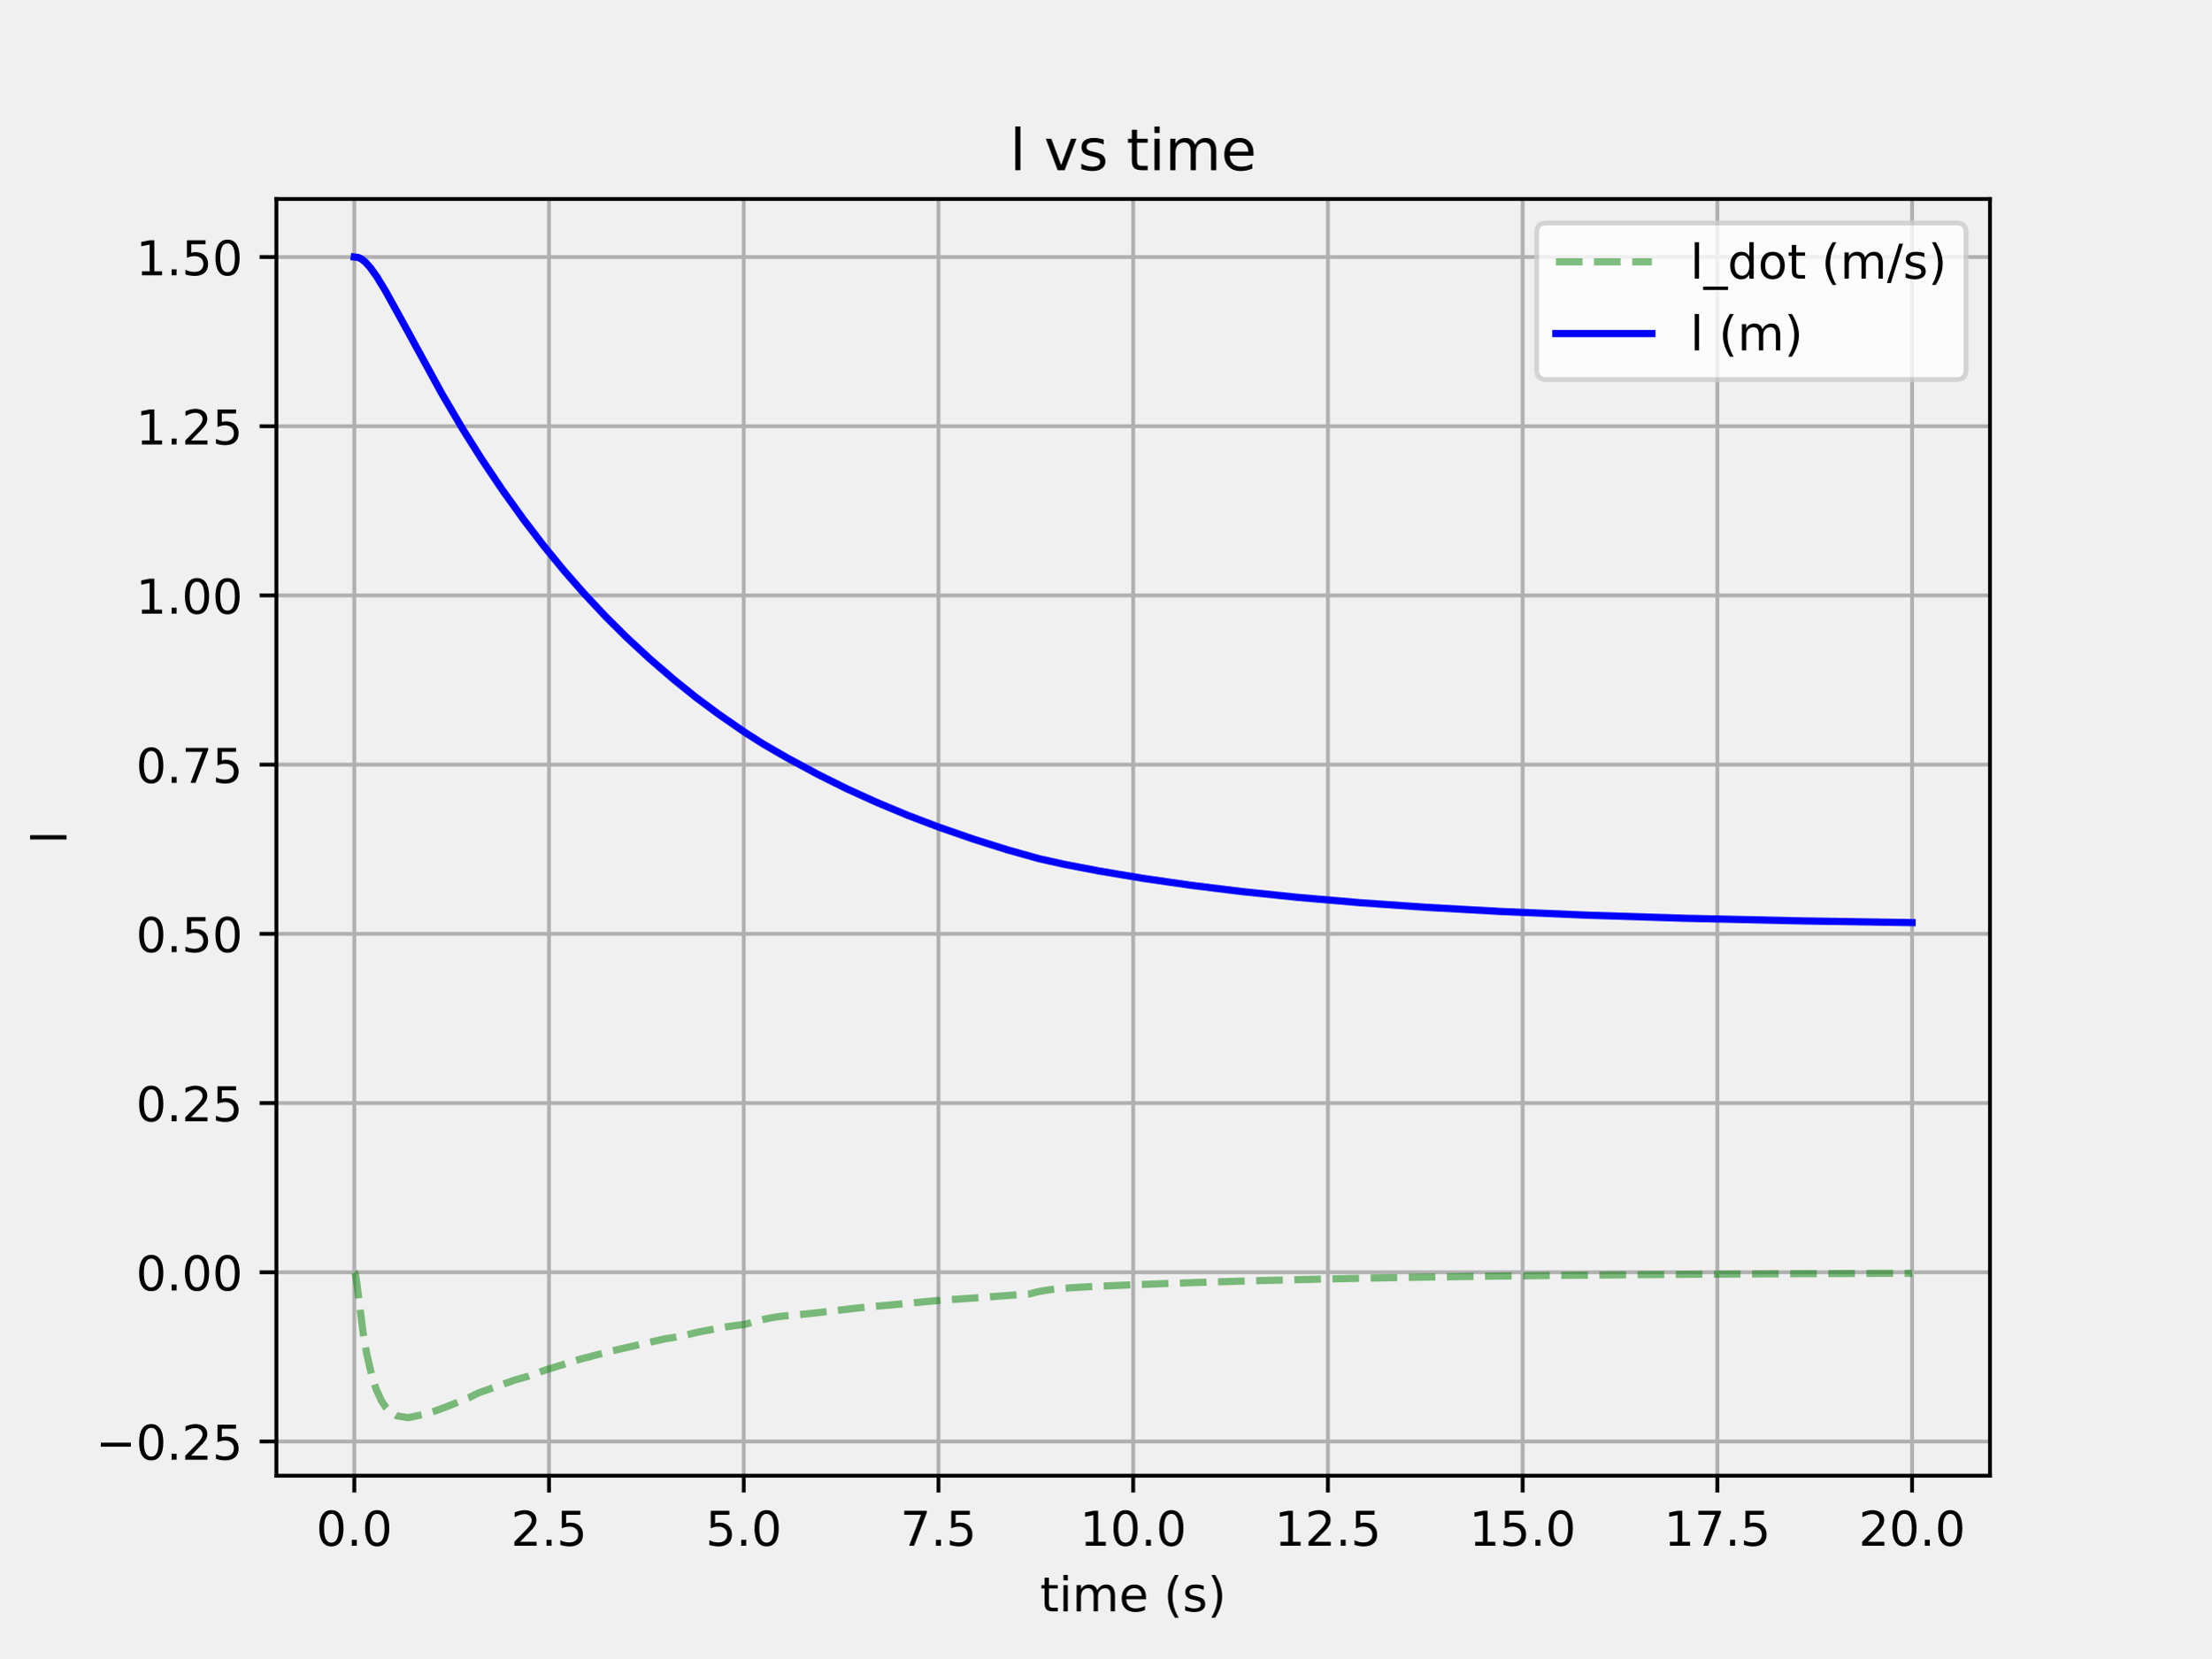
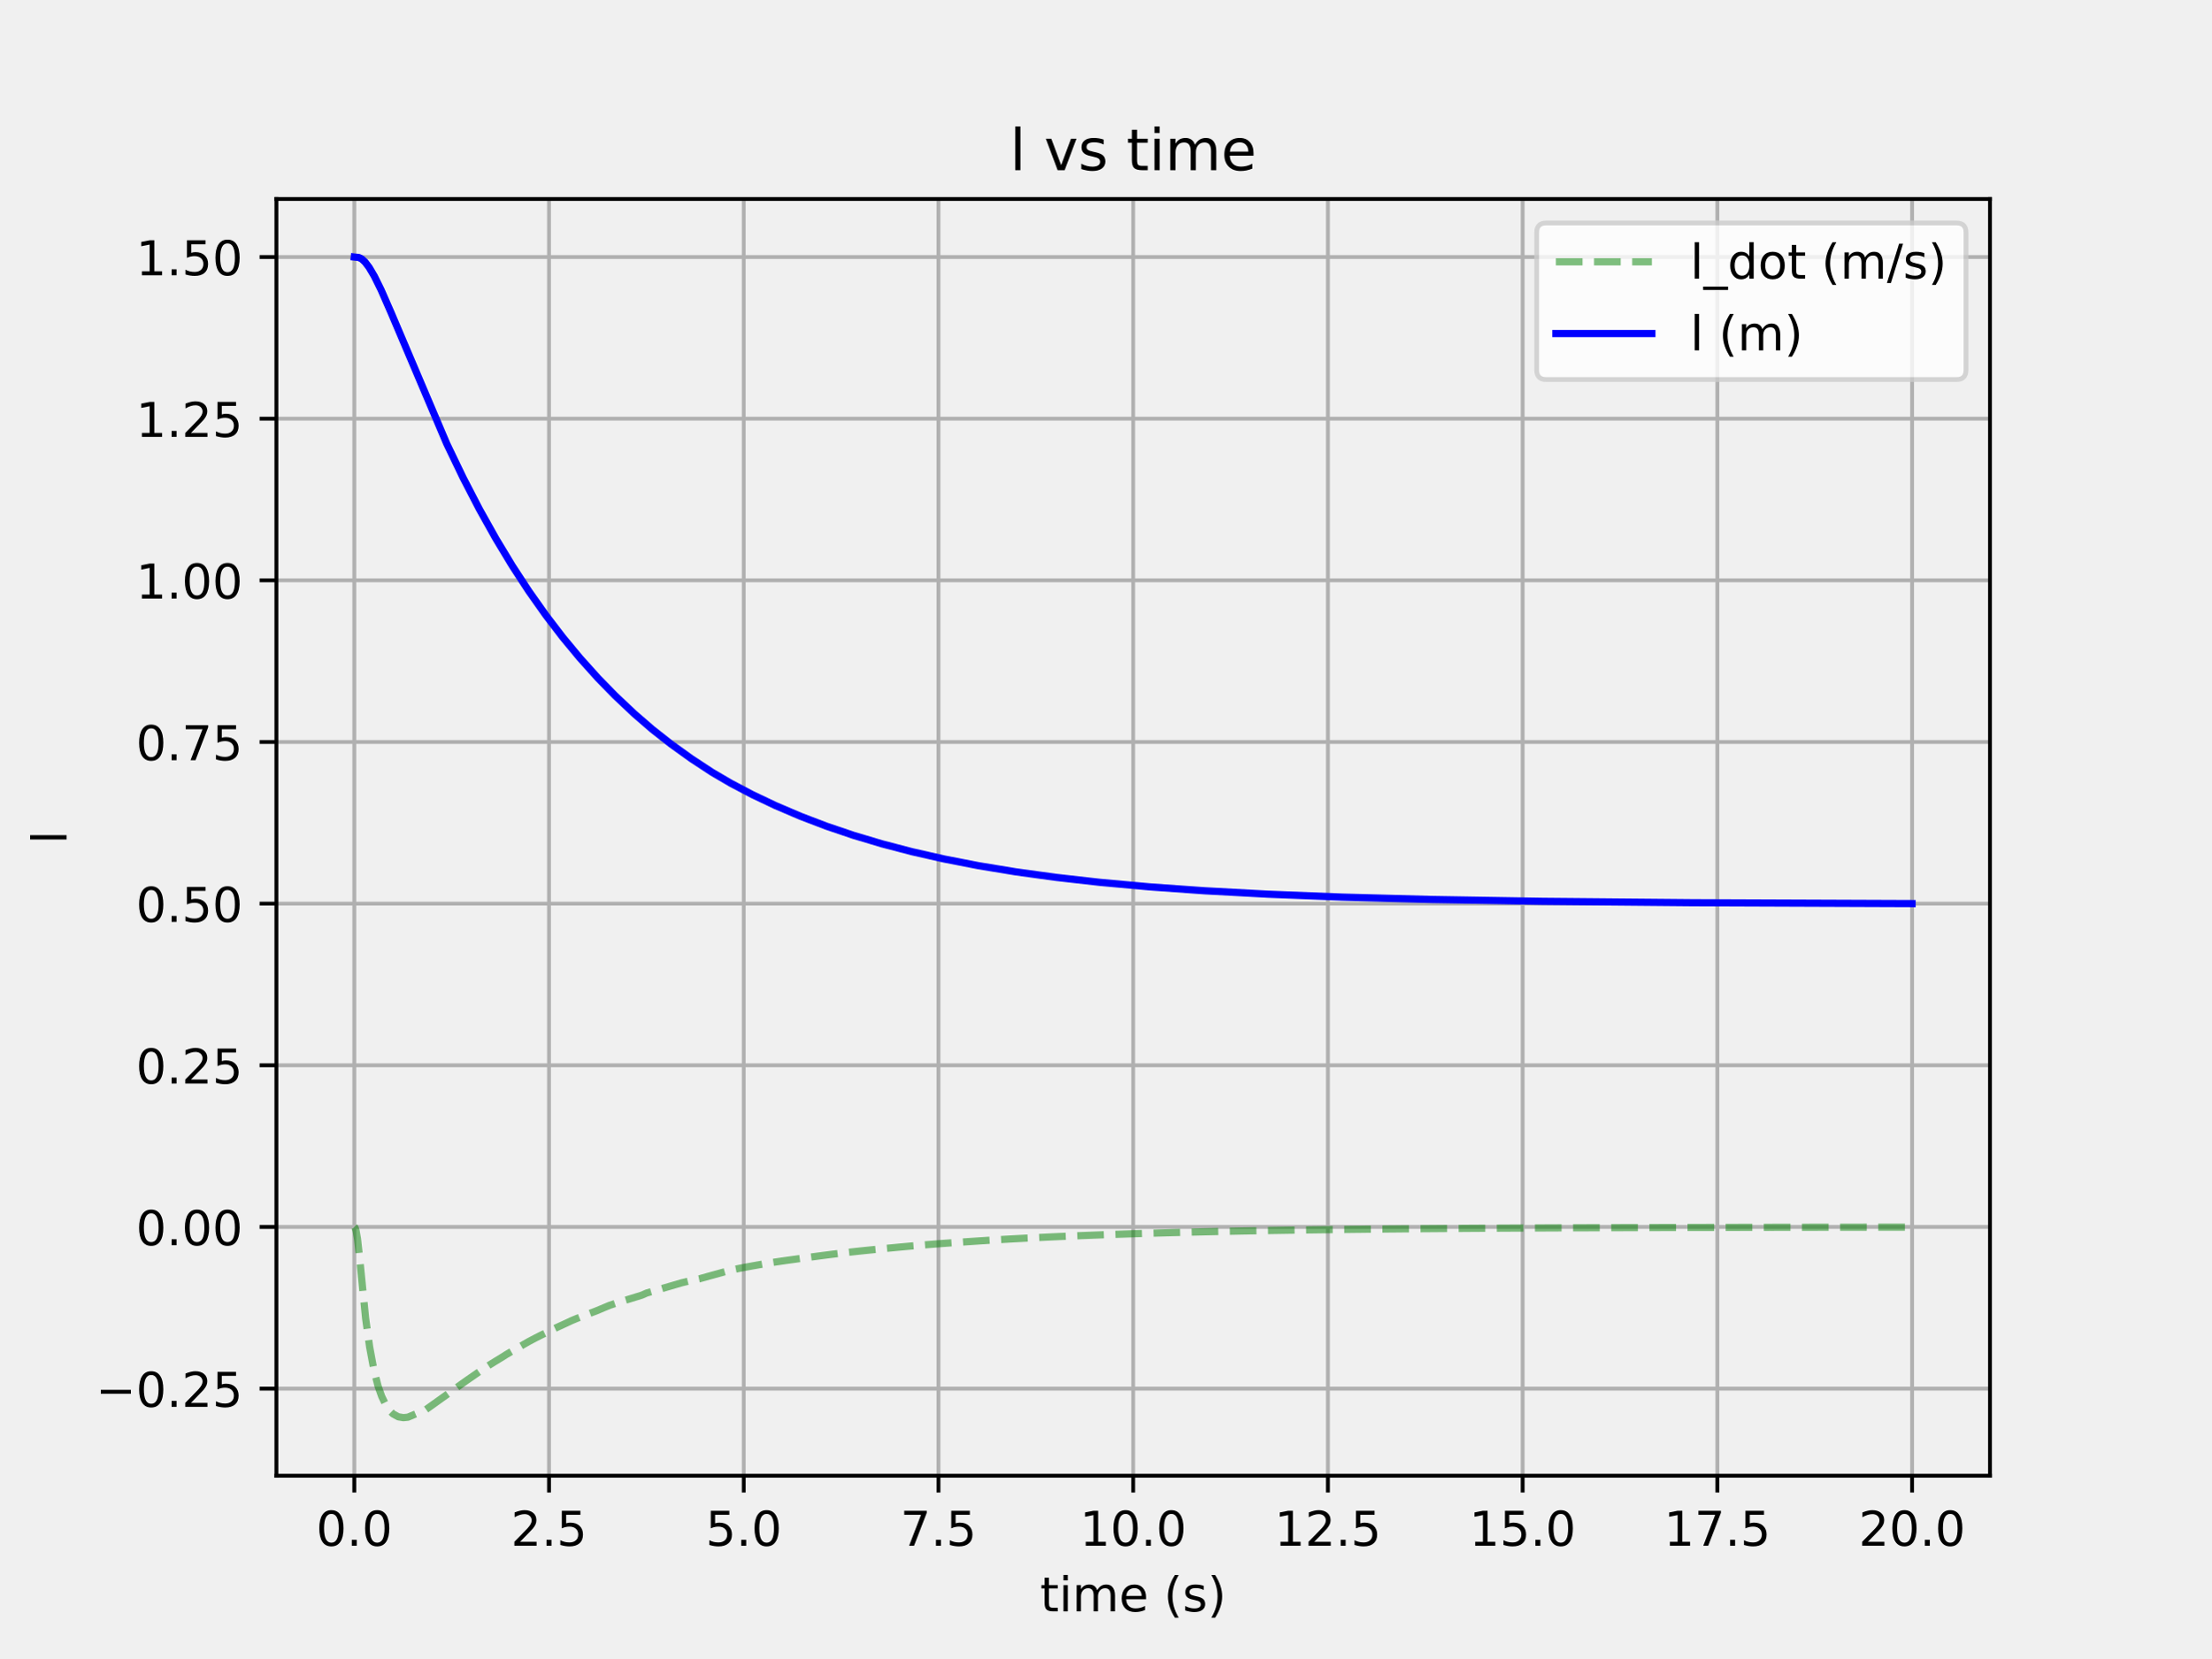
<svg xmlns="http://www.w3.org/2000/svg" xmlns:xlink="http://www.w3.org/1999/xlink" width="460.8pt" height="345.6pt" viewBox="0 0 460.8 345.6" version="1.1">
  <defs>
    <style type="text/css">*{stroke-linejoin: round; stroke-linecap: butt}</style>
  </defs>
  <g id="figure_1">
    <g id="patch_1">
      <path d="M 0 345.6  L 460.8 345.6  L 460.8 0  L 0 0  L 0 345.6  z " style="fill: none" />
    </g>
    <g id="axes_1">
      <g id="patch_2">
        <path d="M 57.6 307.584  L 414.72 307.584  L 414.72 41.472  L 57.6 41.472  L 57.6 307.584  z " style="fill: none" />
      </g>
      <g id="matplotlib.axis_1">
        <g id="xtick_1">
          <g id="line2d_1">
-             <path d="M 73.833 307.584  L 73.833 41.472  " clip-path="url(#ped8f21a7a4)" style="fill: none; stroke: #b0b0b0; stroke-width: 0.8; stroke-linecap: square" />
+             <path d="M 73.833 307.584  L 73.833 41.472  " clip-path="url(#p4746bdf031)" style="fill: none; stroke: #b0b0b0; stroke-width: 0.8; stroke-linecap: square" />
          </g>
          <g id="line2d_2">
            <defs>
-               <path id="md2f9772a8f" d="M 0 0  L 0 3.5  " style="stroke: #000000; stroke-width: 0.8" />
+               <path id="m65842f5245" d="M 0 0  L 0 3.5  " style="stroke: #000000; stroke-width: 0.8" />
            </defs>
            <g>
-               <use xlink:href="#md2f9772a8f" x="73.833" y="307.584" style="stroke: #000000; stroke-width: 0.8" />
+               <use xlink:href="#m65842f5245" x="73.833" y="307.584" style="stroke: #000000; stroke-width: 0.8" />
            </g>
          </g>
          <g id="text_1">
            <g transform="translate(65.88116 322.1824) scale(0.1 -0.1)">
              <defs>
                <path id="DejaVuSans-30" d="M 2034 4250  Q 1547 4250 1301 3770  Q 1056 3291 1056 2328  Q 1056 1369 1301 889  Q 1547 409 2034 409  Q 2525 409 2770 889  Q 3016 1369 3016 2328  Q 3016 3291 2770 3770  Q 2525 4250 2034 4250  z M 2034 4750  Q 2819 4750 3233 4129  Q 3647 3509 3647 2328  Q 3647 1150 3233 529  Q 2819 -91 2034 -91  Q 1250 -91 836 529  Q 422 1150 422 2328  Q 422 3509 836 4129  Q 1250 4750 2034 4750  z " transform="scale(0.015625)" />
                <path id="DejaVuSans-2e" d="M 684 794  L 1344 794  L 1344 0  L 684 0  L 684 794  z " transform="scale(0.015625)" />
              </defs>
              <use xlink:href="#DejaVuSans-30" />
              <use xlink:href="#DejaVuSans-2e" x="63.623" />
              <use xlink:href="#DejaVuSans-30" x="95.41" />
            </g>
          </g>
        </g>
        <g id="xtick_2">
          <g id="line2d_3">
-             <path d="M 114.415 307.584  L 114.415 41.472  " clip-path="url(#ped8f21a7a4)" style="fill: none; stroke: #b0b0b0; stroke-width: 0.8; stroke-linecap: square" />
+             <path d="M 114.415 307.584  L 114.415 41.472  " clip-path="url(#p4746bdf031)" style="fill: none; stroke: #b0b0b0; stroke-width: 0.8; stroke-linecap: square" />
          </g>
          <g id="line2d_4">
            <g>
-               <use xlink:href="#md2f9772a8f" x="114.415" y="307.584" style="stroke: #000000; stroke-width: 0.8" />
+               <use xlink:href="#m65842f5245" x="114.415" y="307.584" style="stroke: #000000; stroke-width: 0.8" />
            </g>
          </g>
          <g id="text_2">
            <g transform="translate(106.463 322.1824) scale(0.1 -0.1)">
              <defs>
                <path id="DejaVuSans-32" d="M 1228 531  L 3431 531  L 3431 0  L 469 0  L 469 531  Q 828 903 1448 1529  Q 2069 2156 2228 2338  Q 2531 2678 2651 2914  Q 2772 3150 2772 3378  Q 2772 3750 2511 3984  Q 2250 4219 1831 4219  Q 1534 4219 1204 4116  Q 875 4013 500 3803  L 500 4441  Q 881 4594 1212 4672  Q 1544 4750 1819 4750  Q 2544 4750 2975 4387  Q 3406 4025 3406 3419  Q 3406 3131 3298 2873  Q 3191 2616 2906 2266  Q 2828 2175 2409 1742  Q 1991 1309 1228 531  z " transform="scale(0.015625)" />
                <path id="DejaVuSans-35" d="M 691 4666  L 3169 4666  L 3169 4134  L 1269 4134  L 1269 2991  Q 1406 3038 1543 3061  Q 1681 3084 1819 3084  Q 2600 3084 3056 2656  Q 3513 2228 3513 1497  Q 3513 744 3044 326  Q 2575 -91 1722 -91  Q 1428 -91 1123 -41  Q 819 9 494 109  L 494 744  Q 775 591 1075 516  Q 1375 441 1709 441  Q 2250 441 2565 725  Q 2881 1009 2881 1497  Q 2881 1984 2565 2268  Q 2250 2553 1709 2553  Q 1456 2553 1204 2497  Q 953 2441 691 2322  L 691 4666  z " transform="scale(0.015625)" />
              </defs>
              <use xlink:href="#DejaVuSans-32" />
              <use xlink:href="#DejaVuSans-2e" x="63.623" />
              <use xlink:href="#DejaVuSans-35" x="95.41" />
            </g>
          </g>
        </g>
        <g id="xtick_3">
          <g id="line2d_5">
-             <path d="M 154.996 307.584  L 154.996 41.472  " clip-path="url(#ped8f21a7a4)" style="fill: none; stroke: #b0b0b0; stroke-width: 0.8; stroke-linecap: square" />
+             <path d="M 154.996 307.584  L 154.996 41.472  " clip-path="url(#p4746bdf031)" style="fill: none; stroke: #b0b0b0; stroke-width: 0.8; stroke-linecap: square" />
          </g>
          <g id="line2d_6">
            <g>
-               <use xlink:href="#md2f9772a8f" x="154.996" y="307.584" style="stroke: #000000; stroke-width: 0.8" />
+               <use xlink:href="#m65842f5245" x="154.996" y="307.584" style="stroke: #000000; stroke-width: 0.8" />
            </g>
          </g>
          <g id="text_3">
            <g transform="translate(147.0448 322.1824) scale(0.1 -0.1)">
              <use xlink:href="#DejaVuSans-35" />
              <use xlink:href="#DejaVuSans-2e" x="63.623" />
              <use xlink:href="#DejaVuSans-30" x="95.41" />
            </g>
          </g>
        </g>
        <g id="xtick_4">
          <g id="line2d_7">
-             <path d="M 195.578 307.584  L 195.578 41.472  " clip-path="url(#ped8f21a7a4)" style="fill: none; stroke: #b0b0b0; stroke-width: 0.8; stroke-linecap: square" />
+             <path d="M 195.578 307.584  L 195.578 41.472  " clip-path="url(#p4746bdf031)" style="fill: none; stroke: #b0b0b0; stroke-width: 0.8; stroke-linecap: square" />
          </g>
          <g id="line2d_8">
            <g>
-               <use xlink:href="#md2f9772a8f" x="195.578" y="307.584" style="stroke: #000000; stroke-width: 0.8" />
+               <use xlink:href="#m65842f5245" x="195.578" y="307.584" style="stroke: #000000; stroke-width: 0.8" />
            </g>
          </g>
          <g id="text_4">
            <g transform="translate(187.6266 322.1824) scale(0.1 -0.1)">
              <defs>
                <path id="DejaVuSans-37" d="M 525 4666  L 3525 4666  L 3525 4397  L 1831 0  L 1172 0  L 2766 4134  L 525 4134  L 525 4666  z " transform="scale(0.015625)" />
              </defs>
              <use xlink:href="#DejaVuSans-37" />
              <use xlink:href="#DejaVuSans-2e" x="63.623" />
              <use xlink:href="#DejaVuSans-35" x="95.41" />
            </g>
          </g>
        </g>
        <g id="xtick_5">
          <g id="line2d_9">
-             <path d="M 236.16 307.584  L 236.16 41.472  " clip-path="url(#ped8f21a7a4)" style="fill: none; stroke: #b0b0b0; stroke-width: 0.8; stroke-linecap: square" />
+             <path d="M 236.16 307.584  L 236.16 41.472  " clip-path="url(#p4746bdf031)" style="fill: none; stroke: #b0b0b0; stroke-width: 0.8; stroke-linecap: square" />
          </g>
          <g id="line2d_10">
            <g>
-               <use xlink:href="#md2f9772a8f" x="236.16" y="307.584" style="stroke: #000000; stroke-width: 0.8" />
+               <use xlink:href="#m65842f5245" x="236.16" y="307.584" style="stroke: #000000; stroke-width: 0.8" />
            </g>
          </g>
          <g id="text_5">
            <g transform="translate(225.0272 322.1824) scale(0.1 -0.1)">
              <defs>
                <path id="DejaVuSans-31" d="M 794 531  L 1825 531  L 1825 4091  L 703 3866  L 703 4441  L 1819 4666  L 2450 4666  L 2450 531  L 3481 531  L 3481 0  L 794 0  L 794 531  z " transform="scale(0.015625)" />
              </defs>
              <use xlink:href="#DejaVuSans-31" />
              <use xlink:href="#DejaVuSans-30" x="63.623" />
              <use xlink:href="#DejaVuSans-2e" x="127.246" />
              <use xlink:href="#DejaVuSans-30" x="159.033" />
            </g>
          </g>
        </g>
        <g id="xtick_6">
          <g id="line2d_11">
-             <path d="M 276.742 307.584  L 276.742 41.472  " clip-path="url(#ped8f21a7a4)" style="fill: none; stroke: #b0b0b0; stroke-width: 0.8; stroke-linecap: square" />
+             <path d="M 276.742 307.584  L 276.742 41.472  " clip-path="url(#p4746bdf031)" style="fill: none; stroke: #b0b0b0; stroke-width: 0.8; stroke-linecap: square" />
          </g>
          <g id="line2d_12">
            <g>
-               <use xlink:href="#md2f9772a8f" x="276.742" y="307.584" style="stroke: #000000; stroke-width: 0.8" />
+               <use xlink:href="#m65842f5245" x="276.742" y="307.584" style="stroke: #000000; stroke-width: 0.8" />
            </g>
          </g>
          <g id="text_6">
            <g transform="translate(265.609 322.1824) scale(0.1 -0.1)">
              <use xlink:href="#DejaVuSans-31" />
              <use xlink:href="#DejaVuSans-32" x="63.623" />
              <use xlink:href="#DejaVuSans-2e" x="127.246" />
              <use xlink:href="#DejaVuSans-35" x="159.033" />
            </g>
          </g>
        </g>
        <g id="xtick_7">
          <g id="line2d_13">
-             <path d="M 317.324 307.584  L 317.324 41.472  " clip-path="url(#ped8f21a7a4)" style="fill: none; stroke: #b0b0b0; stroke-width: 0.8; stroke-linecap: square" />
+             <path d="M 317.324 307.584  L 317.324 41.472  " clip-path="url(#p4746bdf031)" style="fill: none; stroke: #b0b0b0; stroke-width: 0.8; stroke-linecap: square" />
          </g>
          <g id="line2d_14">
            <g>
-               <use xlink:href="#md2f9772a8f" x="317.324" y="307.584" style="stroke: #000000; stroke-width: 0.8" />
+               <use xlink:href="#m65842f5245" x="317.324" y="307.584" style="stroke: #000000; stroke-width: 0.8" />
            </g>
          </g>
          <g id="text_7">
            <g transform="translate(306.1908 322.1824) scale(0.1 -0.1)">
              <use xlink:href="#DejaVuSans-31" />
              <use xlink:href="#DejaVuSans-35" x="63.623" />
              <use xlink:href="#DejaVuSans-2e" x="127.246" />
              <use xlink:href="#DejaVuSans-30" x="159.033" />
            </g>
          </g>
        </g>
        <g id="xtick_8">
          <g id="line2d_15">
-             <path d="M 357.905 307.584  L 357.905 41.472  " clip-path="url(#ped8f21a7a4)" style="fill: none; stroke: #b0b0b0; stroke-width: 0.8; stroke-linecap: square" />
+             <path d="M 357.905 307.584  L 357.905 41.472  " clip-path="url(#p4746bdf031)" style="fill: none; stroke: #b0b0b0; stroke-width: 0.8; stroke-linecap: square" />
          </g>
          <g id="line2d_16">
            <g>
-               <use xlink:href="#md2f9772a8f" x="357.905" y="307.584" style="stroke: #000000; stroke-width: 0.8" />
+               <use xlink:href="#m65842f5245" x="357.905" y="307.584" style="stroke: #000000; stroke-width: 0.8" />
            </g>
          </g>
          <g id="text_8">
            <g transform="translate(346.7726 322.1824) scale(0.1 -0.1)">
              <use xlink:href="#DejaVuSans-31" />
              <use xlink:href="#DejaVuSans-37" x="63.623" />
              <use xlink:href="#DejaVuSans-2e" x="127.246" />
              <use xlink:href="#DejaVuSans-35" x="159.033" />
            </g>
          </g>
        </g>
        <g id="xtick_9">
          <g id="line2d_17">
-             <path d="M 398.487 307.584  L 398.487 41.472  " clip-path="url(#ped8f21a7a4)" style="fill: none; stroke: #b0b0b0; stroke-width: 0.8; stroke-linecap: square" />
+             <path d="M 398.487 307.584  L 398.487 41.472  " clip-path="url(#p4746bdf031)" style="fill: none; stroke: #b0b0b0; stroke-width: 0.8; stroke-linecap: square" />
          </g>
          <g id="line2d_18">
            <g>
-               <use xlink:href="#md2f9772a8f" x="398.487" y="307.584" style="stroke: #000000; stroke-width: 0.8" />
+               <use xlink:href="#m65842f5245" x="398.487" y="307.584" style="stroke: #000000; stroke-width: 0.8" />
            </g>
          </g>
          <g id="text_9">
            <g transform="translate(387.3545 322.1824) scale(0.1 -0.1)">
              <use xlink:href="#DejaVuSans-32" />
              <use xlink:href="#DejaVuSans-30" x="63.623" />
              <use xlink:href="#DejaVuSans-2e" x="127.246" />
              <use xlink:href="#DejaVuSans-30" x="159.033" />
            </g>
          </g>
        </g>
        <g id="text_10">
          <g transform="translate(216.7686 335.8606) scale(0.1 -0.1)">
            <defs>
              <path id="DejaVuSans-74" d="M 1172 4494  L 1172 3500  L 2356 3500  L 2356 3053  L 1172 3053  L 1172 1153  Q 1172 725 1289 603  Q 1406 481 1766 481  L 2356 481  L 2356 0  L 1766 0  Q 1100 0 847 248  Q 594 497 594 1153  L 594 3053  L 172 3053  L 172 3500  L 594 3500  L 594 4494  L 1172 4494  z " transform="scale(0.015625)" />
              <path id="DejaVuSans-69" d="M 603 3500  L 1178 3500  L 1178 0  L 603 0  L 603 3500  z M 603 4863  L 1178 4863  L 1178 4134  L 603 4134  L 603 4863  z " transform="scale(0.015625)" />
              <path id="DejaVuSans-6d" d="M 3328 2828  Q 3544 3216 3844 3400  Q 4144 3584 4550 3584  Q 5097 3584 5394 3201  Q 5691 2819 5691 2113  L 5691 0  L 5113 0  L 5113 2094  Q 5113 2597 4934 2840  Q 4756 3084 4391 3084  Q 3944 3084 3684 2787  Q 3425 2491 3425 1978  L 3425 0  L 2847 0  L 2847 2094  Q 2847 2600 2669 2842  Q 2491 3084 2119 3084  Q 1678 3084 1418 2786  Q 1159 2488 1159 1978  L 1159 0  L 581 0  L 581 3500  L 1159 3500  L 1159 2956  Q 1356 3278 1631 3431  Q 1906 3584 2284 3584  Q 2666 3584 2933 3390  Q 3200 3197 3328 2828  z " transform="scale(0.015625)" />
              <path id="DejaVuSans-65" d="M 3597 1894  L 3597 1613  L 953 1613  Q 991 1019 1311 708  Q 1631 397 2203 397  Q 2534 397 2845 478  Q 3156 559 3463 722  L 3463 178  Q 3153 47 2828 -22  Q 2503 -91 2169 -91  Q 1331 -91 842 396  Q 353 884 353 1716  Q 353 2575 817 3079  Q 1281 3584 2069 3584  Q 2775 3584 3186 3129  Q 3597 2675 3597 1894  z M 3022 2063  Q 3016 2534 2758 2815  Q 2500 3097 2075 3097  Q 1594 3097 1305 2825  Q 1016 2553 972 2059  L 3022 2063  z " transform="scale(0.015625)" />
              <path id="DejaVuSans-20" transform="scale(0.015625)" />
              <path id="DejaVuSans-28" d="M 1984 4856  Q 1566 4138 1362 3434  Q 1159 2731 1159 2009  Q 1159 1288 1364 580  Q 1569 -128 1984 -844  L 1484 -844  Q 1016 -109 783 600  Q 550 1309 550 2009  Q 550 2706 781 3412  Q 1013 4119 1484 4856  L 1984 4856  z " transform="scale(0.015625)" />
              <path id="DejaVuSans-73" d="M 2834 3397  L 2834 2853  Q 2591 2978 2328 3040  Q 2066 3103 1784 3103  Q 1356 3103 1142 2972  Q 928 2841 928 2578  Q 928 2378 1081 2264  Q 1234 2150 1697 2047  L 1894 2003  Q 2506 1872 2764 1633  Q 3022 1394 3022 966  Q 3022 478 2636 193  Q 2250 -91 1575 -91  Q 1294 -91 989 -36  Q 684 19 347 128  L 347 722  Q 666 556 975 473  Q 1284 391 1588 391  Q 1994 391 2212 530  Q 2431 669 2431 922  Q 2431 1156 2273 1281  Q 2116 1406 1581 1522  L 1381 1569  Q 847 1681 609 1914  Q 372 2147 372 2553  Q 372 3047 722 3315  Q 1072 3584 1716 3584  Q 2034 3584 2315 3537  Q 2597 3491 2834 3397  z " transform="scale(0.015625)" />
              <path id="DejaVuSans-29" d="M 513 4856  L 1013 4856  Q 1481 4119 1714 3412  Q 1947 2706 1947 2009  Q 1947 1309 1714 600  Q 1481 -109 1013 -844  L 513 -844  Q 928 -128 1133 580  Q 1338 1288 1338 2009  Q 1338 2731 1133 3434  Q 928 4138 513 4856  z " transform="scale(0.015625)" />
            </defs>
            <use xlink:href="#DejaVuSans-74" />
            <use xlink:href="#DejaVuSans-69" x="39.209" />
            <use xlink:href="#DejaVuSans-6d" x="66.992" />
            <use xlink:href="#DejaVuSans-65" x="164.404" />
            <use xlink:href="#DejaVuSans-20" x="225.928" />
            <use xlink:href="#DejaVuSans-28" x="257.715" />
            <use xlink:href="#DejaVuSans-73" x="296.729" />
            <use xlink:href="#DejaVuSans-29" x="348.828" />
          </g>
        </g>
      </g>
      <g id="matplotlib.axis_2">
        <g id="ytick_1">
          <g id="line2d_19">
-             <path d="M 57.6 300.448  L 414.72 300.448  " clip-path="url(#ped8f21a7a4)" style="fill: none; stroke: #b0b0b0; stroke-width: 0.8; stroke-linecap: square" />
+             <path d="M 57.6 289.431  L 414.72 289.431  " clip-path="url(#p4746bdf031)" style="fill: none; stroke: #b0b0b0; stroke-width: 0.8; stroke-linecap: square" />
          </g>
          <g id="line2d_20">
            <defs>
-               <path id="m6a3499477a" d="M 0 0  L -3.5 0  " style="stroke: #000000; stroke-width: 0.8" />
+               <path id="md31494480d" d="M 0 0  L -3.5 0  " style="stroke: #000000; stroke-width: 0.8" />
            </defs>
            <g>
-               <use xlink:href="#m6a3499477a" x="57.6" y="300.448" style="stroke: #000000; stroke-width: 0.8" />
+               <use xlink:href="#md31494480d" x="57.6" y="289.431" style="stroke: #000000; stroke-width: 0.8" />
            </g>
          </g>
          <g id="text_11">
-             <g transform="translate(19.95469 304.247) scale(0.1 -0.1)">
+             <g transform="translate(19.95469 293.2299) scale(0.1 -0.1)">
              <defs>
                <path id="DejaVuSans-2212" d="M 678 2272  L 4684 2272  L 4684 1741  L 678 1741  L 678 2272  z " transform="scale(0.015625)" />
              </defs>
              <use xlink:href="#DejaVuSans-2212" />
              <use xlink:href="#DejaVuSans-30" x="83.789" />
              <use xlink:href="#DejaVuSans-2e" x="147.412" />
              <use xlink:href="#DejaVuSans-32" x="179.199" />
              <use xlink:href="#DejaVuSans-35" x="242.822" />
            </g>
          </g>
        </g>
        <g id="ytick_2">
          <g id="line2d_21">
-             <path d="M 57.6 265.179  L 414.72 265.179  " clip-path="url(#ped8f21a7a4)" style="fill: none; stroke: #b0b0b0; stroke-width: 0.8; stroke-linecap: square" />
+             <path d="M 57.6 255.736  L 414.72 255.736  " clip-path="url(#p4746bdf031)" style="fill: none; stroke: #b0b0b0; stroke-width: 0.8; stroke-linecap: square" />
          </g>
          <g id="line2d_22">
            <g>
-               <use xlink:href="#m6a3499477a" x="57.6" y="265.179" style="stroke: #000000; stroke-width: 0.8" />
+               <use xlink:href="#md31494480d" x="57.6" y="255.736" style="stroke: #000000; stroke-width: 0.8" />
            </g>
          </g>
          <g id="text_12">
-             <g transform="translate(28.33438 268.9785) scale(0.1 -0.1)">
+             <g transform="translate(28.33438 259.5352) scale(0.1 -0.1)">
              <use xlink:href="#DejaVuSans-30" />
              <use xlink:href="#DejaVuSans-2e" x="63.623" />
              <use xlink:href="#DejaVuSans-30" x="95.41" />
              <use xlink:href="#DejaVuSans-30" x="159.033" />
            </g>
          </g>
        </g>
        <g id="ytick_3">
          <g id="line2d_23">
-             <path d="M 57.6 229.911  L 414.72 229.911  " clip-path="url(#ped8f21a7a4)" style="fill: none; stroke: #b0b0b0; stroke-width: 0.8; stroke-linecap: square" />
+             <path d="M 57.6 222.041  L 414.72 222.041  " clip-path="url(#p4746bdf031)" style="fill: none; stroke: #b0b0b0; stroke-width: 0.8; stroke-linecap: square" />
          </g>
          <g id="line2d_24">
            <g>
-               <use xlink:href="#m6a3499477a" x="57.6" y="229.911" style="stroke: #000000; stroke-width: 0.8" />
+               <use xlink:href="#md31494480d" x="57.6" y="222.041" style="stroke: #000000; stroke-width: 0.8" />
            </g>
          </g>
          <g id="text_13">
-             <g transform="translate(28.33438 233.7099) scale(0.1 -0.1)">
+             <g transform="translate(28.33438 225.8405) scale(0.1 -0.1)">
              <use xlink:href="#DejaVuSans-30" />
              <use xlink:href="#DejaVuSans-2e" x="63.623" />
              <use xlink:href="#DejaVuSans-32" x="95.41" />
              <use xlink:href="#DejaVuSans-35" x="159.033" />
            </g>
          </g>
        </g>
        <g id="ytick_4">
          <g id="line2d_25">
-             <path d="M 57.6 194.642  L 414.72 194.642  " clip-path="url(#ped8f21a7a4)" style="fill: none; stroke: #b0b0b0; stroke-width: 0.8; stroke-linecap: square" />
+             <path d="M 57.6 188.347  L 414.72 188.347  " clip-path="url(#p4746bdf031)" style="fill: none; stroke: #b0b0b0; stroke-width: 0.8; stroke-linecap: square" />
          </g>
          <g id="line2d_26">
            <g>
-               <use xlink:href="#m6a3499477a" x="57.6" y="194.642" style="stroke: #000000; stroke-width: 0.8" />
+               <use xlink:href="#md31494480d" x="57.6" y="188.347" style="stroke: #000000; stroke-width: 0.8" />
            </g>
          </g>
          <g id="text_14">
-             <g transform="translate(28.33438 198.4414) scale(0.1 -0.1)">
+             <g transform="translate(28.33438 192.1459) scale(0.1 -0.1)">
              <use xlink:href="#DejaVuSans-30" />
              <use xlink:href="#DejaVuSans-2e" x="63.623" />
              <use xlink:href="#DejaVuSans-35" x="95.41" />
              <use xlink:href="#DejaVuSans-30" x="159.033" />
            </g>
          </g>
        </g>
        <g id="ytick_5">
          <g id="line2d_27">
-             <path d="M 57.6 159.374  L 414.72 159.374  " clip-path="url(#ped8f21a7a4)" style="fill: none; stroke: #b0b0b0; stroke-width: 0.8; stroke-linecap: square" />
+             <path d="M 57.6 154.652  L 414.72 154.652  " clip-path="url(#p4746bdf031)" style="fill: none; stroke: #b0b0b0; stroke-width: 0.8; stroke-linecap: square" />
          </g>
          <g id="line2d_28">
            <g>
-               <use xlink:href="#m6a3499477a" x="57.6" y="159.374" style="stroke: #000000; stroke-width: 0.8" />
+               <use xlink:href="#md31494480d" x="57.6" y="154.652" style="stroke: #000000; stroke-width: 0.8" />
            </g>
          </g>
          <g id="text_15">
-             <g transform="translate(28.33438 163.1729) scale(0.1 -0.1)">
+             <g transform="translate(28.33438 158.4512) scale(0.1 -0.1)">
              <use xlink:href="#DejaVuSans-30" />
              <use xlink:href="#DejaVuSans-2e" x="63.623" />
              <use xlink:href="#DejaVuSans-37" x="95.41" />
              <use xlink:href="#DejaVuSans-35" x="159.033" />
            </g>
          </g>
        </g>
        <g id="ytick_6">
          <g id="line2d_29">
-             <path d="M 57.6 124.105  L 414.72 124.105  " clip-path="url(#ped8f21a7a4)" style="fill: none; stroke: #b0b0b0; stroke-width: 0.8; stroke-linecap: square" />
+             <path d="M 57.6 120.957  L 414.72 120.957  " clip-path="url(#p4746bdf031)" style="fill: none; stroke: #b0b0b0; stroke-width: 0.8; stroke-linecap: square" />
          </g>
          <g id="line2d_30">
            <g>
-               <use xlink:href="#m6a3499477a" x="57.6" y="124.105" style="stroke: #000000; stroke-width: 0.8" />
+               <use xlink:href="#md31494480d" x="57.6" y="120.957" style="stroke: #000000; stroke-width: 0.8" />
            </g>
          </g>
          <g id="text_16">
-             <g transform="translate(28.33438 127.9043) scale(0.1 -0.1)">
+             <g transform="translate(28.33438 124.7566) scale(0.1 -0.1)">
              <use xlink:href="#DejaVuSans-31" />
              <use xlink:href="#DejaVuSans-2e" x="63.623" />
              <use xlink:href="#DejaVuSans-30" x="95.41" />
              <use xlink:href="#DejaVuSans-30" x="159.033" />
            </g>
          </g>
        </g>
        <g id="ytick_7">
          <g id="line2d_31">
-             <path d="M 57.6 88.837  L 414.72 88.837  " clip-path="url(#ped8f21a7a4)" style="fill: none; stroke: #b0b0b0; stroke-width: 0.8; stroke-linecap: square" />
+             <path d="M 57.6 87.263  L 414.72 87.263  " clip-path="url(#p4746bdf031)" style="fill: none; stroke: #b0b0b0; stroke-width: 0.8; stroke-linecap: square" />
          </g>
          <g id="line2d_32">
            <g>
-               <use xlink:href="#m6a3499477a" x="57.6" y="88.837" style="stroke: #000000; stroke-width: 0.8" />
+               <use xlink:href="#md31494480d" x="57.6" y="87.263" style="stroke: #000000; stroke-width: 0.8" />
            </g>
          </g>
          <g id="text_17">
-             <g transform="translate(28.33438 92.63576) scale(0.1 -0.1)">
+             <g transform="translate(28.33438 91.06188) scale(0.1 -0.1)">
              <use xlink:href="#DejaVuSans-31" />
              <use xlink:href="#DejaVuSans-2e" x="63.623" />
              <use xlink:href="#DejaVuSans-32" x="95.41" />
              <use xlink:href="#DejaVuSans-35" x="159.033" />
            </g>
          </g>
        </g>
        <g id="ytick_8">
          <g id="line2d_33">
-             <path d="M 57.6 53.568  L 414.72 53.568  " clip-path="url(#ped8f21a7a4)" style="fill: none; stroke: #b0b0b0; stroke-width: 0.8; stroke-linecap: square" />
+             <path d="M 57.6 53.568  L 414.72 53.568  " clip-path="url(#p4746bdf031)" style="fill: none; stroke: #b0b0b0; stroke-width: 0.8; stroke-linecap: square" />
          </g>
          <g id="line2d_34">
            <g>
-               <use xlink:href="#m6a3499477a" x="57.6" y="53.568" style="stroke: #000000; stroke-width: 0.8" />
+               <use xlink:href="#md31494480d" x="57.6" y="53.568" style="stroke: #000000; stroke-width: 0.8" />
            </g>
          </g>
          <g id="text_18">
            <g transform="translate(28.33438 57.36722) scale(0.1 -0.1)">
              <use xlink:href="#DejaVuSans-31" />
              <use xlink:href="#DejaVuSans-2e" x="63.623" />
              <use xlink:href="#DejaVuSans-35" x="95.41" />
              <use xlink:href="#DejaVuSans-30" x="159.033" />
            </g>
          </g>
        </g>
        <g id="text_19">
          <g transform="translate(13.875 175.9171) rotate(-90) scale(0.1 -0.1)">
            <defs>
              <path id="DejaVuSans-6c" d="M 603 4863  L 1178 4863  L 1178 0  L 603 0  L 603 4863  z " transform="scale(0.015625)" />
            </defs>
            <use xlink:href="#DejaVuSans-6c" />
          </g>
        </g>
      </g>
      <g id="line2d_35">
-         <path d="M 73.833 265.179  L 73.946 265.298  L 74.125 265.894  L 74.401 267.74  L 75.651 277.7  L 76.43 282.199  L 77.453 286.631  L 78.41 289.608  L 79.514 292.011  L 80.456 293.409  L 81.121 294.119  L 82.696 295.1  L 85.033 295.483  L 88.864 294.694  L 89.4 294.515  L 89.822 294.384  L 90.52 294.147  L 93.117 293.184  L 93.653 292.978  L 94.107 292.79  L 95.195 292.338  L 96.169 291.93  L 96.948 291.6  L 97.646 291.366  L 97.987 291.198  L 99.107 290.614  L 99.87 290.266  L 101.282 289.78  L 101.834 289.573  L 104.123 288.775  L 104.707 288.554  L 105.6 288.246  L 106.136 288.059  L 106.558 287.897  L 107.223 287.662  L 108.246 287.377  L 109.204 287.101  L 110.097 286.849  L 113.441 285.642  L 114.09 285.432  L 116.427 284.696  L 116.963 284.545  L 117.304 284.419  L 118.408 284.086  L 119.138 283.834  L 120.064 283.555  L 120.956 283.289  L 121.947 283.022  L 122.677 282.866  L 123.099 282.746  L 123.732 282.553  L 124.414 282.378  L 124.998 282.229  L 127.352 281.612  L 127.953 281.476  L 138.699 279.023  L 139.527 278.909  L 140.452 278.765  L 141.263 278.631  L 142.124 278.491  L 145.338 277.675  L 145.874 277.572  L 151.62 276.52  L 152.48 276.393  L 153.308 276.276  L 154.201 276.165  L 155.029 276.066  L 155.565 275.966  L 156.814 275.567  L 157.61 275.35  L 158.535 275.129  L 159.363 274.944  L 160.256 274.766  L 161.084 274.614  L 162.009 274.471  L 162.804 274.364  L 163.697 274.266  L 164.525 274.183  L 165.385 274.108  L 166.246 274.029  L 167.074 273.956  L 167.966 273.866  L 168.794 273.783  L 169.687 273.683  L 170.515 273.591  L 171.375 273.49  L 172.203 273.396  L 173.063 273.293  L 173.891 273.199  L 174.752 273.096  L 175.579 273.001  L 176.44 272.897  L 177.268 272.802  L 178.128 272.701  L 178.988 272.608  L 179.816 272.518  L 180.677 272.434  L 181.504 272.355  L 182.365 272.281  L 183.225 272.205  L 184.053 272.136  L 184.913 272.058  L 185.741 271.984  L 186.601 271.901  L 187.429 271.825  L 188.29 271.741  L 189.118 271.665  L 189.978 271.581  L 190.806 271.505  L 191.666 271.421  L 192.494 271.345  L 193.354 271.262  L 194.215 271.186  L 195.075 271.108  L 195.935 271.039  L 196.763 270.972  L 197.624 270.912  L 198.451 270.853  L 199.312 270.798  L 200.172 270.739  L 201 270.686  L 201.86 270.625  L 202.688 270.568  L 203.548 270.503  L 204.376 270.444  L 205.237 270.377  L 206.065 270.317  L 206.925 270.251  L 207.753 270.191  L 208.613 270.125  L 209.441 270.066  L 210.301 270  L 211.129 269.942  L 211.989 269.877  L 212.85 269.819  L 213.71 269.759  L 214.57 269.704  L 215.95 269.321  L 216.713 269.156  L 217.703 268.983  L 218.499 268.863  L 219.424 268.749  L 220.252 268.658  L 221.145 268.577  L 221.973 268.507  L 222.833 268.445  L 223.661 268.386  L 224.521 268.334  L 225.349 268.282  L 226.209 268.236  L 227.037 268.19  L 227.898 268.149  L 228.758 268.105  L 229.618 268.067  L 230.479 268.026  L 231.306 267.992  L 232.167 267.954  L 232.995 267.921  L 233.855 267.883  L 234.683 267.852  L 235.543 267.815  L 236.371 267.784  L 237.231 267.748  L 238.059 267.718  L 238.92 267.683  L 239.747 267.653  L 240.608 267.618  L 241.436 267.59  L 242.296 267.556  L 243.124 267.528  L 243.984 267.495  L 244.812 267.467  L 245.672 267.435  L 246.5 267.409  L 247.361 267.378  L 248.188 267.352  L 249.049 267.322  L 249.877 267.297  L 250.737 267.267  L 251.565 267.243  L 252.425 267.214  L 253.253 267.19  L 254.113 267.162  L 254.941 267.139  L 255.802 267.111  L 256.629 267.088  L 257.49 267.061  L 258.318 267.039  L 259.178 267.012  L 260.006 266.991  L 260.866 266.965  L 261.694 266.944  L 262.554 266.918  L 263.382 266.899  L 264.243 266.874  L 265.07 266.854  L 265.931 266.83  L 266.759 266.811  L 267.619 266.787  L 268.447 266.769  L 269.307 266.746  L 270.135 266.728  L 270.995 266.705  L 271.823 266.688  L 272.684 266.666  L 273.512 266.649  L 274.372 266.627  L 275.2 266.611  L 276.06 266.59  L 276.888 266.574  L 277.748 266.553  L 278.576 266.538  L 279.436 266.518  L 280.264 266.503  L 281.125 266.483  L 281.953 266.468  L 282.813 266.449  L 283.641 266.435  L 284.501 266.416  L 285.329 266.403  L 286.189 266.384  L 287.017 266.371  L 287.877 266.353  L 288.705 266.34  L 289.566 266.323  L 290.394 266.31  L 291.254 266.293  L 292.082 266.281  L 292.942 266.264  L 293.77 266.252  L 294.63 266.236  L 295.458 266.224  L 296.318 266.208  L 297.146 266.197  L 298.007 266.182  L 298.835 266.171  L 299.695 266.156  L 300.523 266.145  L 301.383 266.13  L 302.211 266.12  L 303.071 266.106  L 303.899 266.096  L 304.76 266.082  L 305.587 266.072  L 306.448 266.058  L 307.276 266.049  L 308.136 266.035  L 308.964 266.027  L 309.824 266.013  L 310.652 266.005  L 311.512 265.992  L 312.34 265.983  L 313.201 265.97  L 314.028 265.962  L 314.889 265.95  L 315.717 265.942  L 316.577 265.93  L 317.405 265.922  L 318.265 265.91  L 319.093 265.903  L 319.953 265.891  L 320.781 265.884  L 321.642 265.873  L 322.469 265.866  L 323.33 265.855  L 324.158 265.848  L 325.018 265.837  L 325.846 265.831  L 326.706 265.82  L 327.534 265.814  L 328.394 265.804  L 329.222 265.798  L 330.083 265.787  L 330.91 265.782  L 331.771 265.772  L 332.599 265.766  L 333.459 265.756  L 334.287 265.751  L 335.147 265.741  L 335.975 265.736  L 336.835 265.727  L 337.663 265.722  L 338.524 265.712  L 339.351 265.708  L 340.212 265.698  L 341.04 265.694  L 341.9 265.685  L 342.728 265.681  L 343.588 265.672  L 344.416 265.668  L 345.276 265.659  L 346.104 265.655  L 346.965 265.647  L 347.792 265.643  L 348.653 265.634  L 349.481 265.631  L 350.341 265.623  L 351.169 265.619  L 352.029 265.611  L 352.857 265.608  L 353.717 265.6  L 354.545 265.597  L 355.406 265.589  L 356.233 265.586  L 357.094 265.578  L 357.922 265.575  L 358.782 265.568  L 359.61 265.565  L 360.47 265.558  L 361.298 265.555  L 362.158 265.548  L 362.986 265.545  L 363.847 265.538  L 364.675 265.536  L 365.535 265.529  L 366.363 265.527  L 367.223 265.52  L 368.051 265.518  L 368.911 265.511  L 369.739 265.509  L 370.599 265.502  L 371.427 265.5  L 372.288 265.494  L 373.116 265.492  L 373.976 265.486  L 374.804 265.484  L 375.664 265.478  L 376.492 265.476  L 377.352 265.47  L 378.18 265.468  L 379.04 265.462  L 379.868 265.461  L 380.729 265.455  L 381.557 265.454  L 382.417 265.448  L 383.245 265.447  L 384.105 265.441  L 384.933 265.44  L 385.793 265.434  L 386.621 265.433  L 387.481 265.427  L 388.309 265.426  L 389.17 265.421  L 389.998 265.42  L 390.858 265.415  L 391.686 265.414  L 392.546 265.409  L 393.374 265.408  L 394.234 265.403  L 395.062 265.402  L 395.923 265.397  L 396.75 265.396  L 397.611 265.391  L 398.439 265.391  L 398.487 265.388  L 398.487 265.388  " clip-path="url(#ped8f21a7a4)" style="fill: none; stroke-dasharray: 5.55,2.4; stroke-dashoffset: 0; stroke: #008000; stroke-opacity: 0.5; stroke-width: 1.5" />
+         <path d="M 73.833 255.736  L 73.979 255.873  L 74.19 256.489  L 74.498 258.219  L 74.92 262.037  L 76.203 274.867  L 77.031 280.777  L 77.94 285.641  L 78.784 288.907  L 79.547 291.068  L 80.521 293.086  L 81.267 294.088  L 81.884 294.688  L 83.004 295.307  L 84.059 295.483  L 85.001 295.393  L 88.734 293.818  L 94.822 289.471  L 96.12 288.529  L 97.208 287.76  L 100.682 285.351  L 102.159 284.404  L 103.376 283.651  L 104.513 282.961  L 105.438 282.371  L 106.509 281.733  L 107.418 281.212  L 110.243 279.592  L 111.623 278.866  L 112.84 278.248  L 114.398 277.517  L 115.291 277.044  L 116.525 276.463  L 117.385 276.07  L 118.164 275.713  L 119.106 275.266  L 120.161 274.826  L 121.476 274.309  L 122.758 273.807  L 124.105 273.3  L 127.027 272.082  L 129.056 271.405  L 130.274 271.03  L 131.459 270.666  L 132.709 270.28  L 133.78 269.944  L 134.77 269.51  L 142.075 267.374  L 143.357 267.062  L 144.478 266.808  L 145.76 266.542  L 151.863 264.847  L 153.211 264.55  L 154.331 264.322  L 155.581 264.085  L 156.766 263.866  L 157.951 263.655  L 159.136 263.447  L 160.353 263.245  L 161.506 263.061  L 162.723 262.881  L 163.908 262.711  L 165.093 262.547  L 166.278 262.381  L 167.463 262.218  L 168.648 262.054  L 169.833 261.896  L 171.018 261.738  L 172.203 261.587  L 173.388 261.436  L 174.573 261.29  L 175.758 261.145  L 176.943 261.007  L 178.096 260.876  L 179.281 260.749  L 180.466 260.624  L 181.651 260.505  L 182.835 260.384  L 184.02 260.267  L 185.205 260.149  L 186.39 260.037  L 187.575 259.924  L 188.76 259.816  L 189.945 259.708  L 191.13 259.605  L 192.315 259.503  L 193.5 259.407  L 194.653 259.314  L 195.838 259.224  L 197.023 259.134  L 198.208 259.049  L 199.393 258.962  L 200.578 258.88  L 201.763 258.796  L 202.948 258.718  L 204.133 258.638  L 205.318 258.563  L 206.503 258.487  L 207.688 258.416  L 208.873 258.345  L 210.058 258.278  L 211.243 258.211  L 212.428 258.149  L 213.613 258.085  L 214.798 258.025  L 215.983 257.964  L 217.168 257.907  L 218.353 257.848  L 219.538 257.794  L 220.723 257.738  L 221.908 257.687  L 223.093 257.634  L 224.278 257.586  L 225.463 257.536  L 226.648 257.491  L 227.833 257.443  L 229.018 257.4  L 230.203 257.355  L 231.388 257.314  L 232.573 257.271  L 233.758 257.232  L 234.943 257.191  L 236.128 257.154  L 237.313 257.115  L 238.498 257.081  L 239.683 257.044  L 240.867 257.011  L 242.052 256.976  L 243.237 256.945  L 244.422 256.912  L 245.607 256.882  L 246.792 256.851  L 247.977 256.823  L 249.162 256.793  L 250.347 256.766  L 251.532 256.738  L 252.717 256.713  L 253.902 256.685  L 255.087 256.662  L 256.272 256.636  L 257.457 256.614  L 258.642 256.589  L 259.827 256.568  L 261.012 256.545  L 262.197 256.525  L 263.382 256.503  L 264.567 256.484  L 265.752 256.463  L 266.937 256.445  L 268.122 256.425  L 269.307 256.408  L 270.492 256.389  L 271.677 256.373  L 272.862 256.355  L 274.047 256.34  L 275.232 256.323  L 276.417 256.309  L 277.602 256.292  L 278.787 256.279  L 279.972 256.263  L 281.157 256.251  L 282.342 256.236  L 283.527 256.224  L 284.712 256.21  L 285.897 256.199  L 287.082 256.185  L 288.267 256.175  L 289.452 256.161  L 290.637 256.152  L 291.822 256.139  L 293.007 256.13  L 294.192 256.118  L 295.377 256.11  L 296.562 256.098  L 297.747 256.09  L 298.932 256.079  L 300.117 256.072  L 301.302 256.061  L 302.487 256.054  L 303.672 256.045  L 304.857 256.038  L 306.042 256.028  L 307.227 256.022  L 308.412 256.013  L 309.597 256.007  L 310.782 255.999  L 311.967 255.993  L 313.152 255.985  L 314.337 255.98  L 315.522 255.972  L 316.707 255.967  L 317.892 255.96  L 319.077 255.955  L 320.262 255.948  L 321.447 255.944  L 322.632 255.937  L 323.817 255.933  L 325.002 255.926  L 326.187 255.923  L 327.372 255.916  L 328.557 255.913  L 329.742 255.907  L 330.927 255.904  L 332.112 255.898  L 333.297 255.895  L 334.482 255.889  L 335.667 255.887  L 336.852 255.881  L 338.037 255.879  L 339.222 255.874  L 340.407 255.872  L 341.592 255.867  L 342.777 255.865  L 343.962 255.86  L 345.147 255.858  L 346.332 255.853  L 347.517 255.852  L 348.701 255.847  L 349.886 255.846  L 351.071 255.841  L 352.256 255.84  L 353.441 255.836  L 354.626 255.835  L 355.811 255.83  L 356.996 255.83  L 358.181 255.826  L 359.366 255.825  L 360.551 255.821  L 361.736 255.82  L 362.921 255.816  L 364.106 255.816  L 365.291 255.812  L 366.476 255.812  L 367.661 255.808  L 368.846 255.808  L 370.031 255.804  L 371.216 255.804  L 372.401 255.801  L 373.586 255.801  L 374.771 255.797  L 375.956 255.797  L 377.141 255.794  L 378.326 255.794  L 379.511 255.791  L 380.696 255.791  L 381.881 255.788  L 383.066 255.788  L 384.251 255.785  L 385.436 255.786  L 386.621 255.783  L 387.806 255.783  L 388.991 255.78  L 390.176 255.781  L 391.361 255.778  L 392.546 255.778  L 393.731 255.776  L 394.916 255.776  L 396.101 255.774  L 397.286 255.774  L 398.471 255.772  L 398.487 255.773  L 398.487 255.773  " clip-path="url(#p4746bdf031)" style="fill: none; stroke-dasharray: 5.55,2.4; stroke-dashoffset: 0; stroke: #008000; stroke-opacity: 0.5; stroke-width: 1.5" />
      </g>
      <g id="line2d_36">
-         <path d="M 73.833 53.568  L 74.709 53.677  L 75.391 54.023  L 76.203 54.695  L 77.209 55.832  L 78.524 57.68  L 80.31 60.603  L 83.183 65.792  L 92.078 82.053  L 96.364 89.326  L 100.325 95.622  L 104.659 102.074  L 108.96 108.077  L 113.213 113.652  L 117.466 118.855  L 121.719 123.71  L 126.297 128.591  L 130.664 132.927  L 135.42 137.325  L 140.354 141.581  L 144.981 145.313  L 149.672 148.798  L 155.159 152.595  L 159.087 155.093  L 163.973 157.919  L 170.58 161.478  L 176.488 164.412  L 182.527 167.157  L 189.182 169.941  L 195.627 172.392  L 202.932 174.921  L 210.058 177.162  L 216.535 178.977  L 221.534 180.097  L 229.05 181.54  L 238.27 183.083  L 248.172 184.514  L 258.87 185.834  L 270.525 187.044  L 283.3 188.142  L 297.325 189.121  L 313.006 189.991  L 330.797 190.751  L 351.331 191.404  L 376.005 191.956  L 398.487 192.304  L 398.487 192.304  " clip-path="url(#ped8f21a7a4)" style="fill: none; stroke: #0000ff; stroke-width: 1.5; stroke-linecap: square" />
+         <path d="M 73.833 53.568  L 74.807 53.676  L 75.391 53.98  L 76.073 54.61  L 76.917 55.722  L 77.988 57.534  L 79.417 60.422  L 81.495 65.17  L 93.085 92.463  L 96.51 99.585  L 99.902 106.131  L 103.328 112.253  L 106.753 117.927  L 110.194 123.197  L 113.717 128.18  L 117.239 132.788  L 120.826 137.117  L 124.609 141.332  L 128.131 144.941  L 132.157 148.743  L 135.907 151.991  L 139.851 155.092  L 144.039 158.105  L 148.422 160.985  L 152.318 163.263  L 156.814 165.631  L 161.636 167.918  L 166.879 170.156  L 172.236 172.201  L 177.82 174.093  L 183.826 175.889  L 190.092 177.529  L 196.763 179.041  L 203.938 180.439  L 211.632 181.707  L 220.041 182.867  L 229.245 183.909  L 239.52 184.844  L 251.045 185.665  L 264.21 186.376  L 279.696 186.983  L 298.348 187.481  L 321.512 187.869  L 352.792 188.154  L 398.487 188.333  L 398.487 188.333  " clip-path="url(#p4746bdf031)" style="fill: none; stroke: #0000ff; stroke-width: 1.5; stroke-linecap: square" />
      </g>
      <g id="patch_3">
        <path d="M 57.6 307.584  L 57.6 41.472  " style="fill: none; stroke: #000000; stroke-width: 0.8; stroke-linejoin: miter; stroke-linecap: square" />
      </g>
      <g id="patch_4">
        <path d="M 414.72 307.584  L 414.72 41.472  " style="fill: none; stroke: #000000; stroke-width: 0.8; stroke-linejoin: miter; stroke-linecap: square" />
      </g>
      <g id="patch_5">
        <path d="M 57.6 307.584  L 414.72 307.584  " style="fill: none; stroke: #000000; stroke-width: 0.8; stroke-linejoin: miter; stroke-linecap: square" />
      </g>
      <g id="patch_6">
        <path d="M 57.6 41.472  L 414.72 41.472  " style="fill: none; stroke: #000000; stroke-width: 0.8; stroke-linejoin: miter; stroke-linecap: square" />
      </g>
      <g id="text_20">
        <g transform="translate(210.4472 35.472) scale(0.12 -0.12)">
          <defs>
            <path id="DejaVuSans-76" d="M 191 3500  L 800 3500  L 1894 563  L 2988 3500  L 3597 3500  L 2284 0  L 1503 0  L 191 3500  z " transform="scale(0.015625)" />
          </defs>
          <use xlink:href="#DejaVuSans-6c" />
          <use xlink:href="#DejaVuSans-20" x="27.783" />
          <use xlink:href="#DejaVuSans-76" x="59.57" />
          <use xlink:href="#DejaVuSans-73" x="118.75" />
          <use xlink:href="#DejaVuSans-20" x="170.85" />
          <use xlink:href="#DejaVuSans-74" x="202.637" />
          <use xlink:href="#DejaVuSans-69" x="241.846" />
          <use xlink:href="#DejaVuSans-6d" x="269.629" />
          <use xlink:href="#DejaVuSans-65" x="367.041" />
        </g>
      </g>
      <g id="legend_1">
        <g id="patch_7">
          <path d="M 322.254 79.106  L 407.72 79.106  Q 409.72 79.106 409.72 77.106  L 409.72 48.472  Q 409.72 46.472 407.72 46.472  L 322.254 46.472  Q 320.254 46.472 320.254 48.472  L 320.254 77.106  Q 320.254 79.106 322.254 79.106  z " style="fill: #ffffff; opacity: 0.8; stroke: #cccccc; stroke-linejoin: miter" />
        </g>
        <g id="line2d_37">
          <path d="M 324.254 54.57  L 334.254 54.57  L 344.254 54.57  " style="fill: none; stroke-dasharray: 5.55,2.4; stroke-dashoffset: 0; stroke: #008000; stroke-opacity: 0.5; stroke-width: 1.5" />
        </g>
        <g id="text_21">
          <g transform="translate(352.2544 58.07044) scale(0.1 -0.1)">
            <defs>
              <path id="DejaVuSans-5f" d="M 3263 -1063  L 3263 -1509  L -63 -1509  L -63 -1063  L 3263 -1063  z " transform="scale(0.015625)" />
              <path id="DejaVuSans-64" d="M 2906 2969  L 2906 4863  L 3481 4863  L 3481 0  L 2906 0  L 2906 525  Q 2725 213 2448 61  Q 2172 -91 1784 -91  Q 1150 -91 751 415  Q 353 922 353 1747  Q 353 2572 751 3078  Q 1150 3584 1784 3584  Q 2172 3584 2448 3432  Q 2725 3281 2906 2969  z M 947 1747  Q 947 1113 1208 752  Q 1469 391 1925 391  Q 2381 391 2643 752  Q 2906 1113 2906 1747  Q 2906 2381 2643 2742  Q 2381 3103 1925 3103  Q 1469 3103 1208 2742  Q 947 2381 947 1747  z " transform="scale(0.015625)" />
              <path id="DejaVuSans-6f" d="M 1959 3097  Q 1497 3097 1228 2736  Q 959 2375 959 1747  Q 959 1119 1226 758  Q 1494 397 1959 397  Q 2419 397 2687 759  Q 2956 1122 2956 1747  Q 2956 2369 2687 2733  Q 2419 3097 1959 3097  z M 1959 3584  Q 2709 3584 3137 3096  Q 3566 2609 3566 1747  Q 3566 888 3137 398  Q 2709 -91 1959 -91  Q 1206 -91 779 398  Q 353 888 353 1747  Q 353 2609 779 3096  Q 1206 3584 1959 3584  z " transform="scale(0.015625)" />
              <path id="DejaVuSans-2f" d="M 1625 4666  L 2156 4666  L 531 -594  L 0 -594  L 1625 4666  z " transform="scale(0.015625)" />
            </defs>
            <use xlink:href="#DejaVuSans-6c" />
            <use xlink:href="#DejaVuSans-5f" x="27.783" />
            <use xlink:href="#DejaVuSans-64" x="77.783" />
            <use xlink:href="#DejaVuSans-6f" x="141.26" />
            <use xlink:href="#DejaVuSans-74" x="202.441" />
            <use xlink:href="#DejaVuSans-20" x="241.65" />
            <use xlink:href="#DejaVuSans-28" x="273.438" />
            <use xlink:href="#DejaVuSans-6d" x="312.451" />
            <use xlink:href="#DejaVuSans-2f" x="409.863" />
            <use xlink:href="#DejaVuSans-73" x="443.555" />
            <use xlink:href="#DejaVuSans-29" x="495.654" />
          </g>
        </g>
        <g id="line2d_38">
          <path d="M 324.254 69.527  L 334.254 69.527  L 344.254 69.527  " style="fill: none; stroke: #0000ff; stroke-width: 1.5; stroke-linecap: square" />
        </g>
        <g id="text_22">
          <g transform="translate(352.2544 73.02669) scale(0.1 -0.1)">
            <use xlink:href="#DejaVuSans-6c" />
            <use xlink:href="#DejaVuSans-20" x="27.783" />
            <use xlink:href="#DejaVuSans-28" x="59.57" />
            <use xlink:href="#DejaVuSans-6d" x="98.584" />
            <use xlink:href="#DejaVuSans-29" x="195.996" />
          </g>
        </g>
      </g>
    </g>
  </g>
  <defs>
-     <clipPath id="ped8f21a7a4">
+     <clipPath id="p4746bdf031">
      <rect x="57.6" y="41.472" width="357.12" height="266.112" />
    </clipPath>
  </defs>
</svg>
